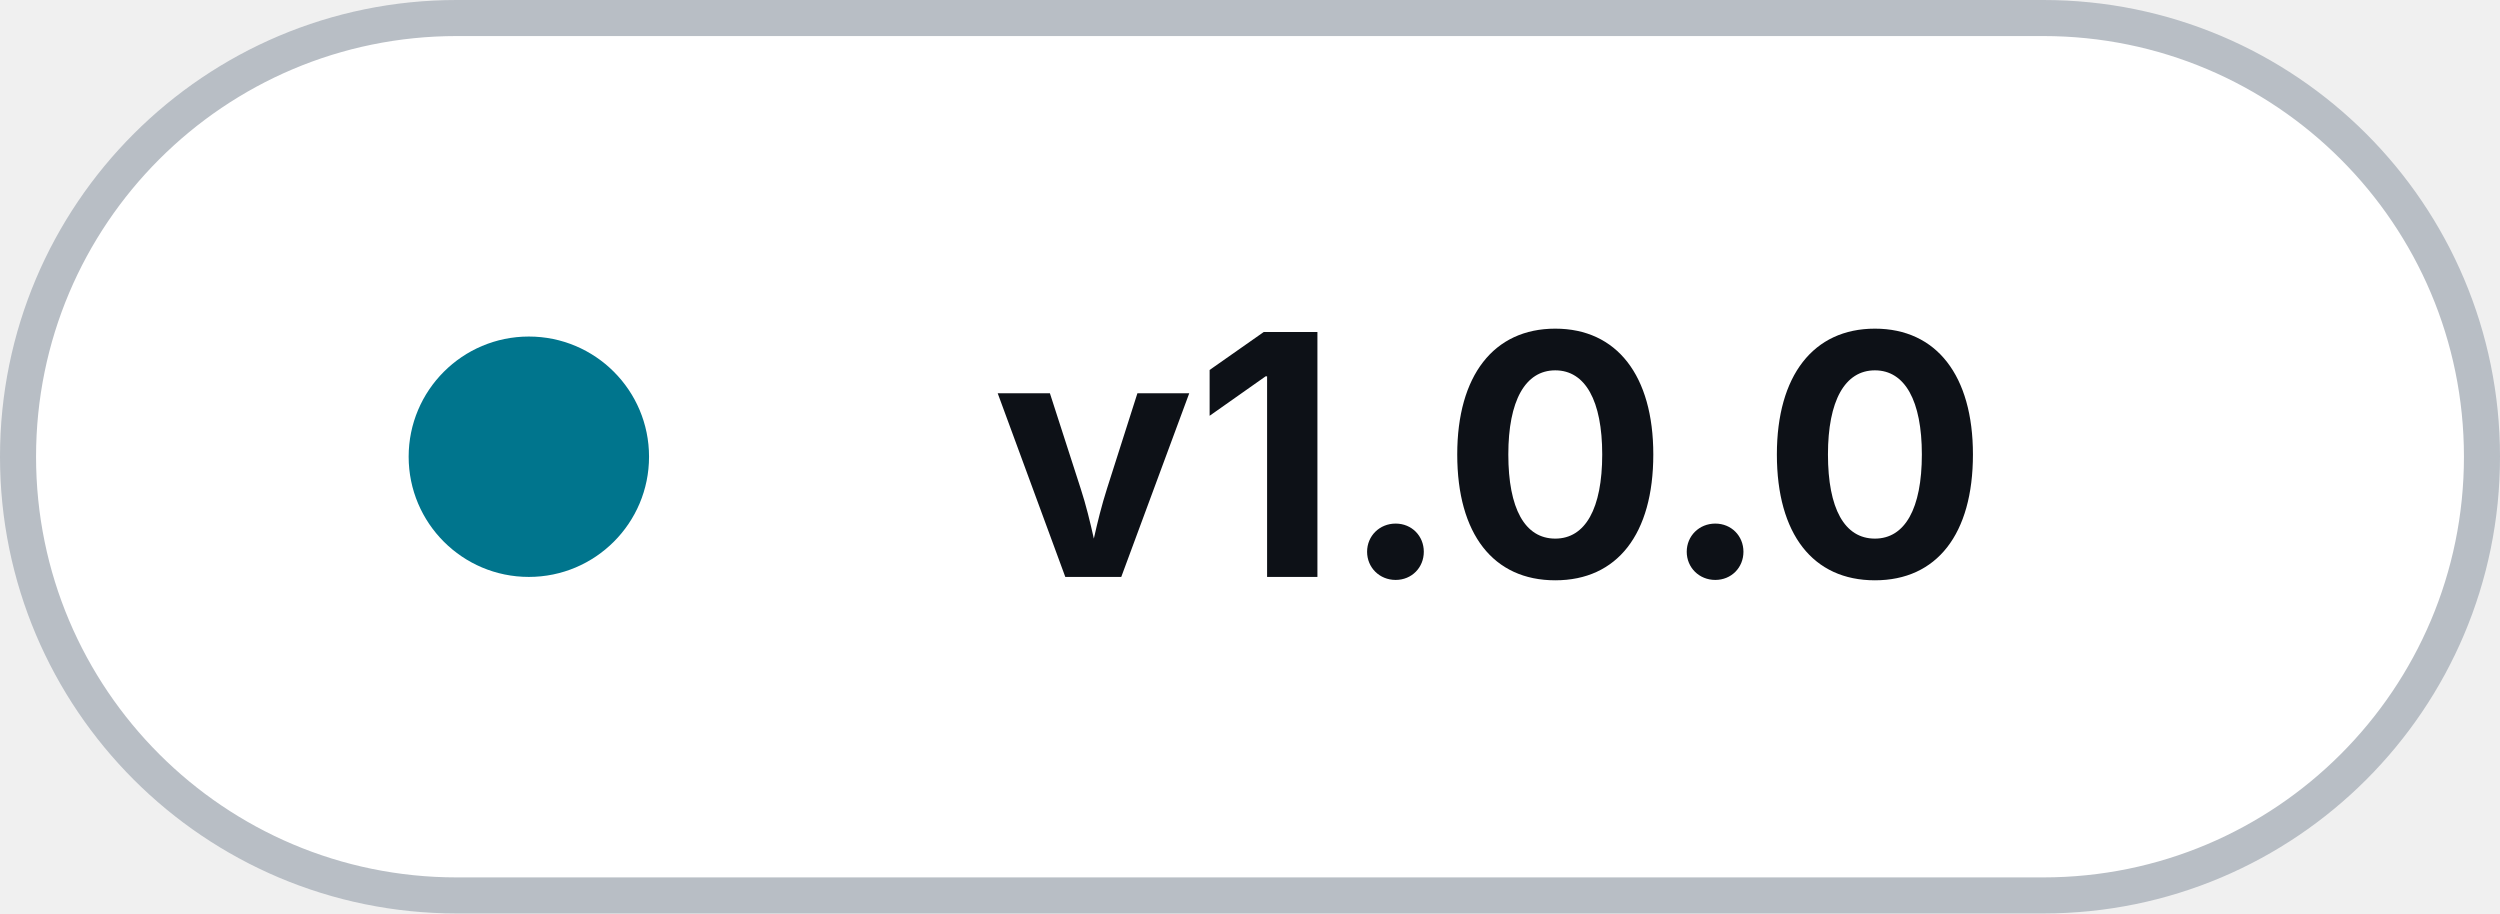
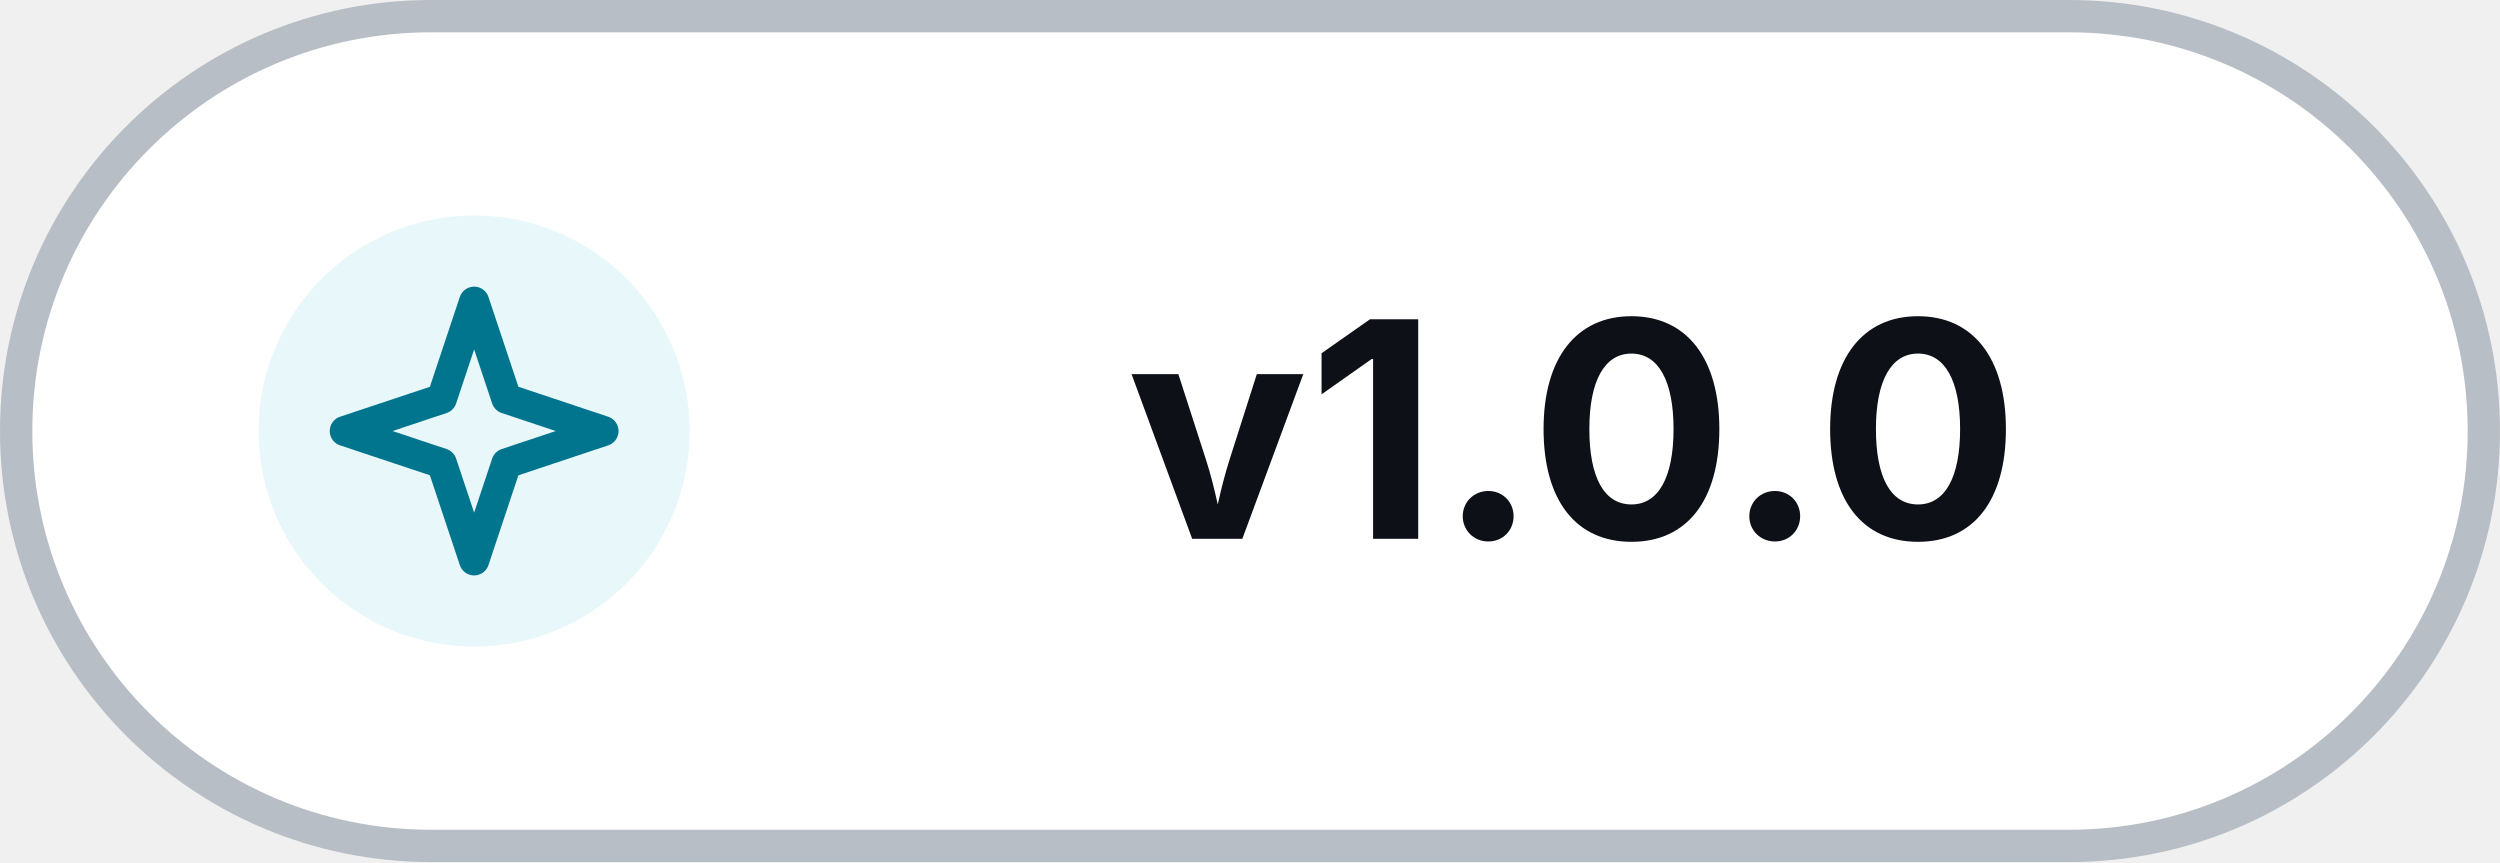
- <svg xmlns="http://www.w3.org/2000/svg" width="104" height="38" viewBox="0 0 104 38" role="img" aria-label="v1.0.0 release">
-   <rect x="0.75" y="0.75" width="102.5" height="36.5" rx="18.25" fill="#ffffff" stroke="#b8bec5" stroke-width="1.5" />
-   <circle cx="22" cy="19" r="5" fill="#00758d" />
-   <text x="62" y="24" text-anchor="middle" fill="#0d1117" font-family="-apple-system, BlinkMacSystemFont, 'Segoe UI', sans-serif" font-size="14" font-weight="650">v1.0.0</text>
+ <svg xmlns="http://www.w3.org/2000/svg" width="116" height="40" viewBox="0 0 116 40" role="img" aria-label="v1.0.0 release">
+   <rect x="0.75" y="0.75" width="114.5" height="38.5" rx="19.25" fill="#ffffff" stroke="#b8bec5" stroke-width="1.5" />
+   <circle cx="22" cy="20" r="10" fill="#e8f7fa" />
+   <path d="m22 14 1.5 4.5L28 20l-4.5 1.5L22 26l-1.5-4.5L16 20l4.5-1.5Z" fill="none" stroke="#00758d" stroke-linejoin="round" stroke-width="1.4" />
+   <text x="73" y="25" text-anchor="middle" fill="#0d1117" font-family="-apple-system,BlinkMacSystemFont,'Segoe UI',sans-serif" font-size="14" font-weight="650">v1.0.0</text>
</svg>
